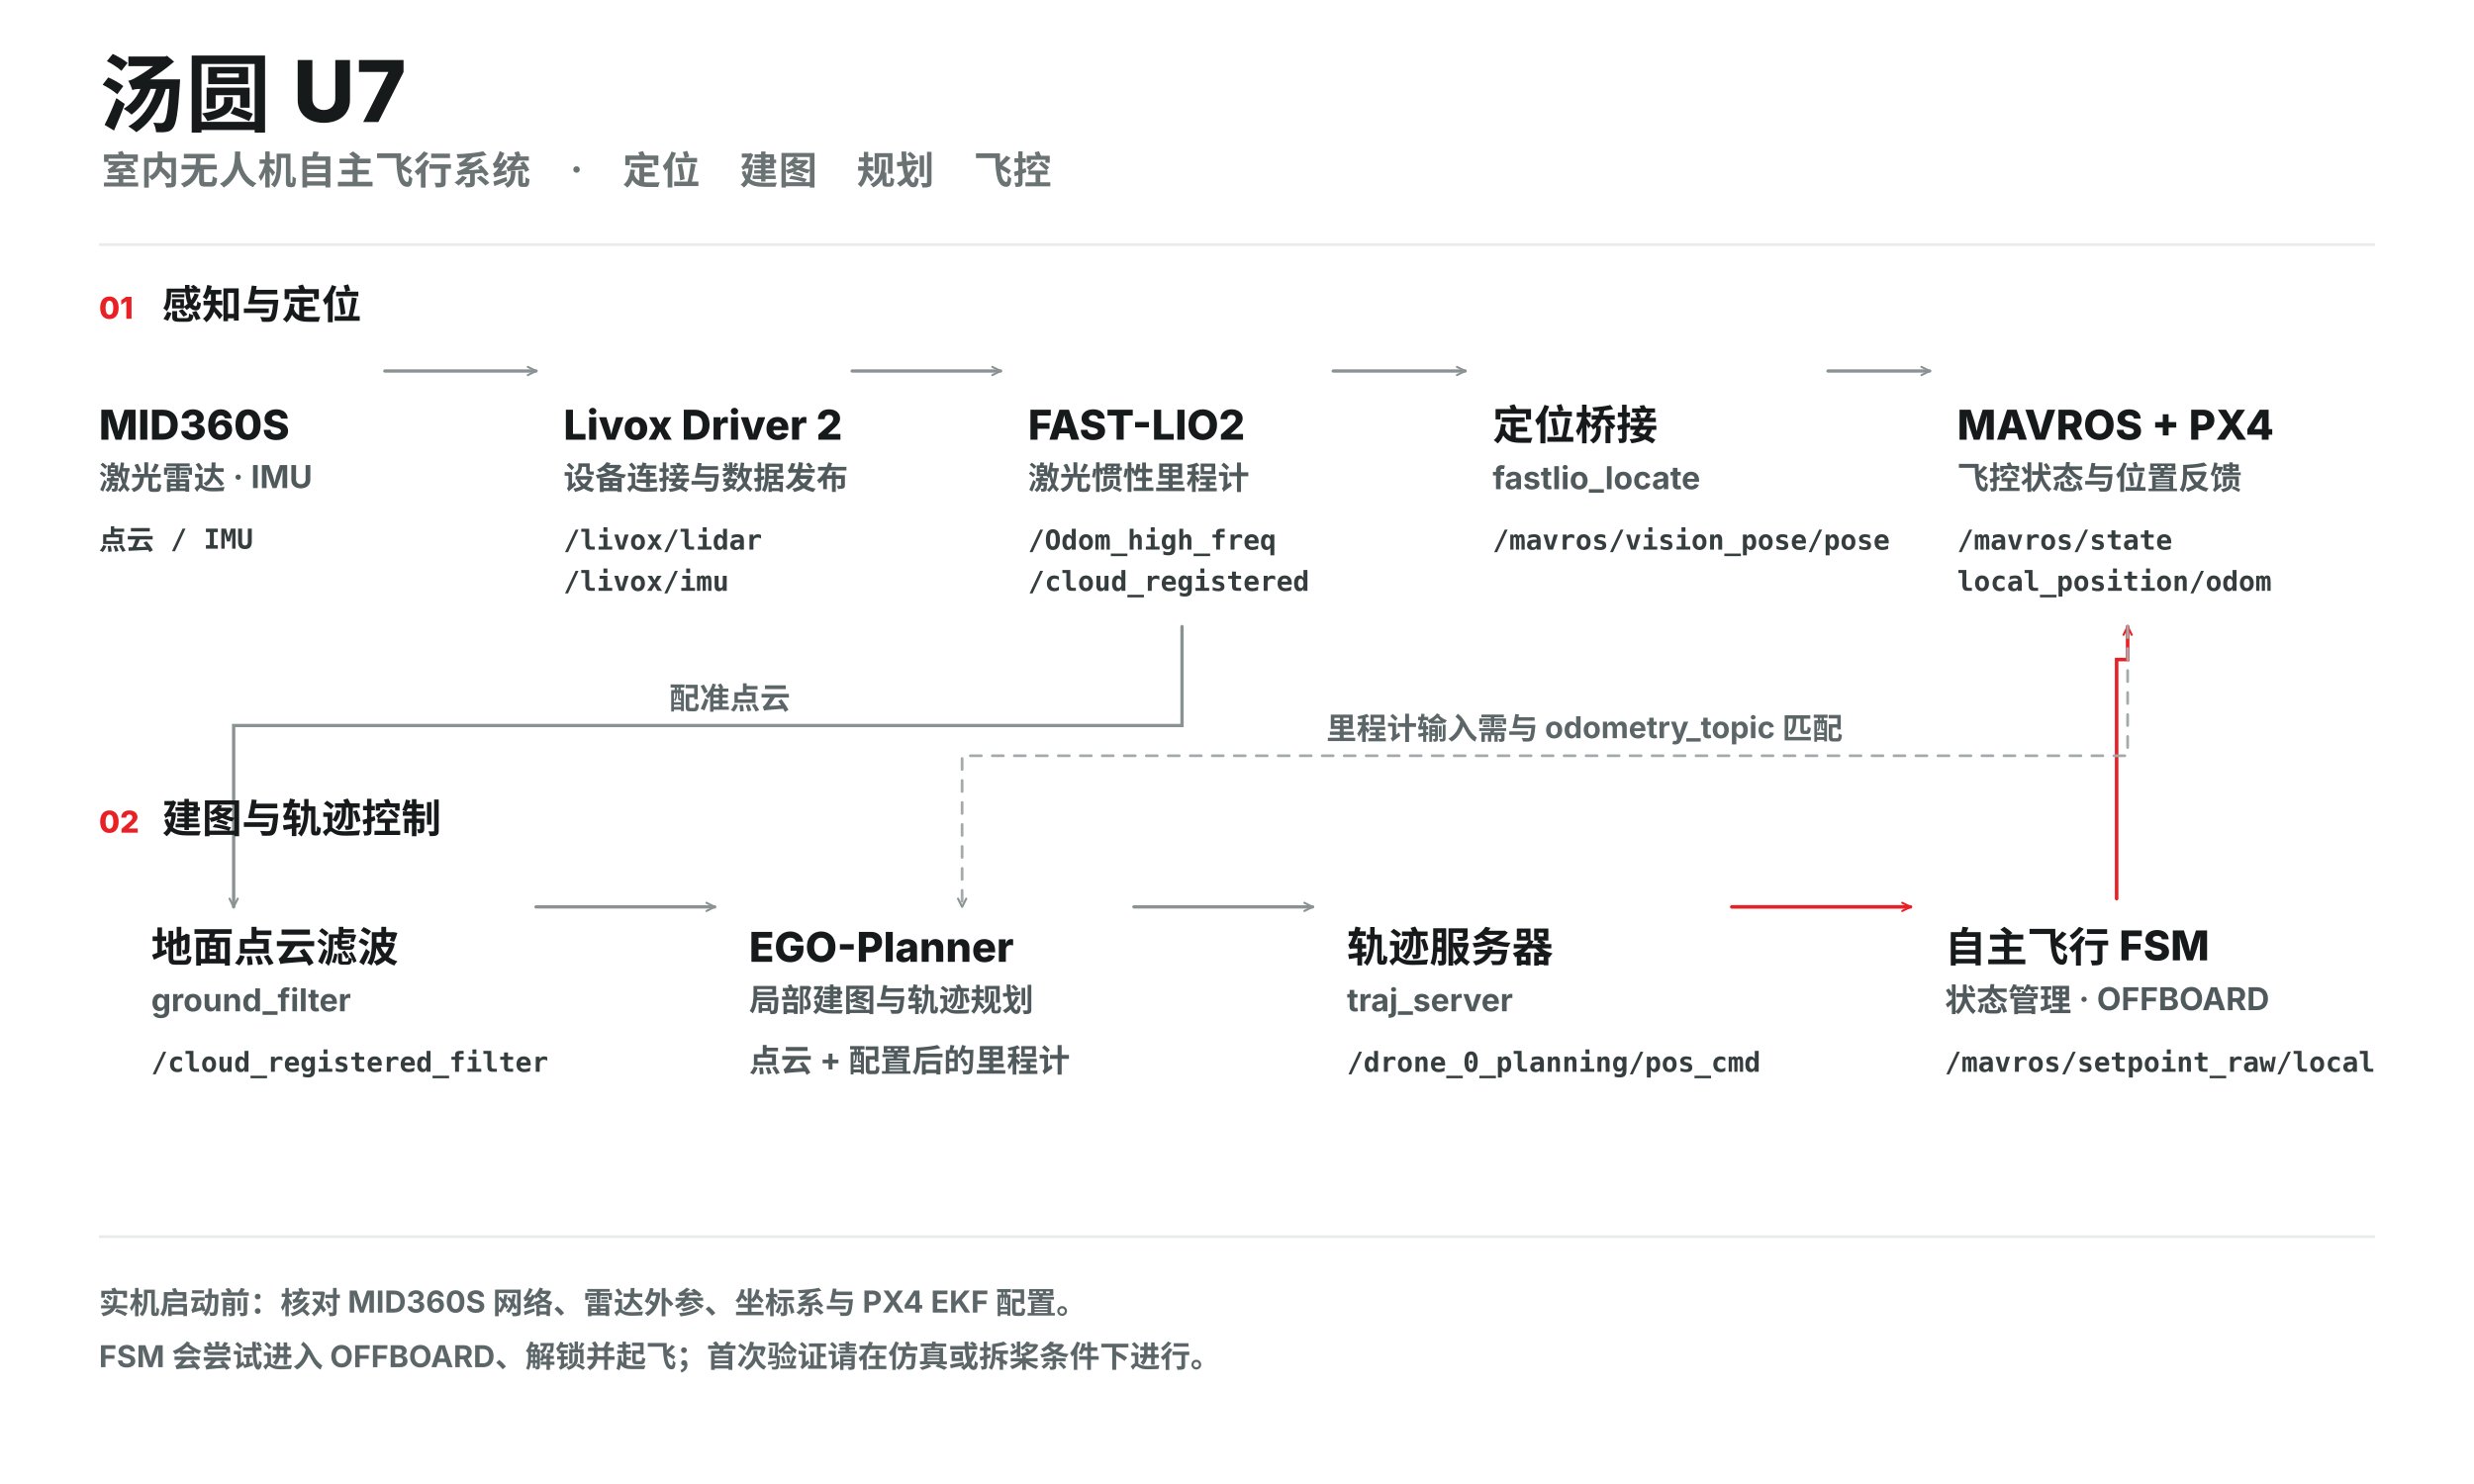
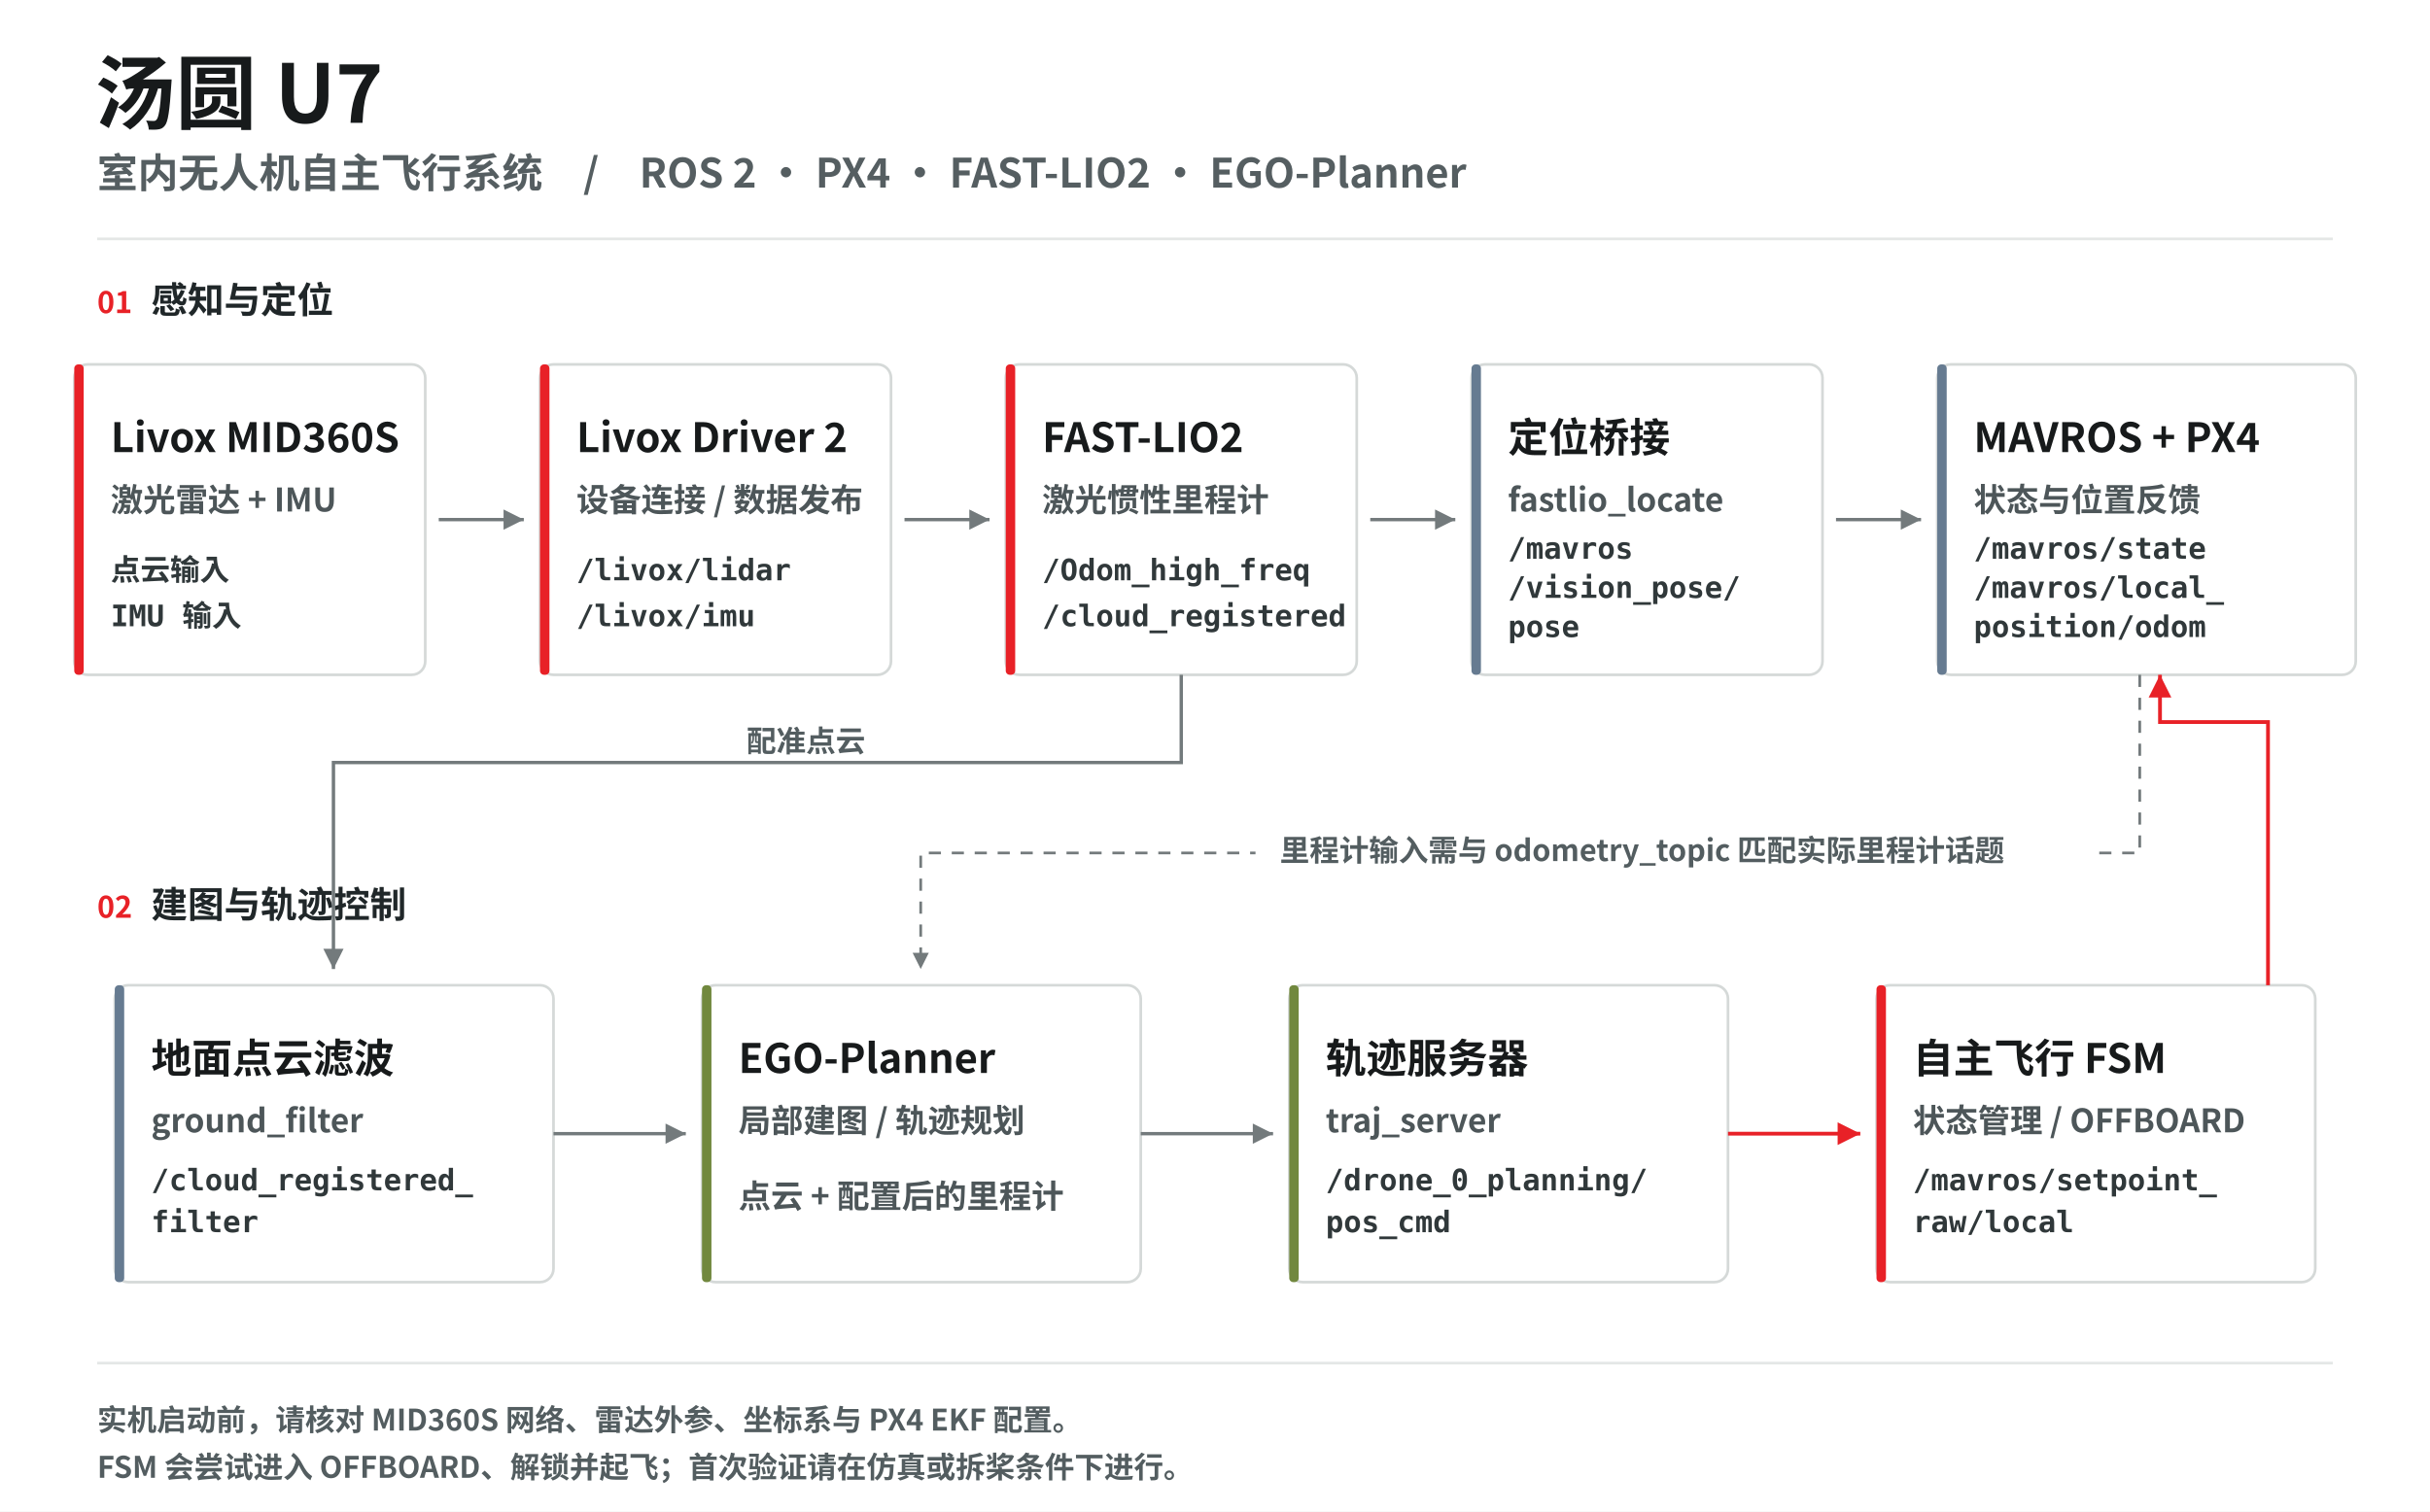
- <svg xmlns="http://www.w3.org/2000/svg" width="1800" height="1080" viewBox="0 0 1800 1080" role="img" aria-labelledby="title desc">
+ <svg xmlns="http://www.w3.org/2000/svg" width="1800" height="1120" viewBox="0 0 1800 1120" role="img" aria-labelledby="title desc">
  <defs>
-     <marker id="arrow-gray" markerWidth="8" markerHeight="8" markerUnits="userSpaceOnUse" refX="7" refY="4" orient="auto">
-       <path d="M1 1L7 4L1 7" fill="none" stroke="#8b9293" stroke-width="1.5" stroke-linecap="round" stroke-linejoin="round" />
+     <marker id="arrow" markerWidth="8" markerHeight="8" refX="7" refY="4" orient="auto">
+       <path d="M1 1L7 4L1 7Z" fill="#737a7c" />
    </marker>
-     <marker id="arrow-red" markerWidth="8" markerHeight="8" markerUnits="userSpaceOnUse" refX="7" refY="4" orient="auto">
-       <path d="M1 1L7 4L1 7" fill="none" stroke="#e82127" stroke-width="1.5" stroke-linecap="round" stroke-linejoin="round" />
+     <marker id="arrow-red" markerWidth="8" markerHeight="8" refX="7" refY="4" orient="auto">
+       <path d="M1 1L7 4L1 7Z" fill="#e82127" />
    </marker>
    <style>
-       text { font-family: "Inter", "HarmonyOS Sans SC", "MiSans", "Microsoft YaHei UI", "Noto Sans CJK SC", sans-serif; }
-       .brand { fill:#171a1b; font-size:62px; font-weight:800; letter-spacing:1px; }
-       .subtitle { fill:#6a7274; font-size:28px; font-weight:650; letter-spacing:0.4px; }
-       .section { fill:#171a1b; font-size:29px; font-weight:800; }
-       .number { fill:#e82127; font-size:22px; font-weight:800; }
-       .name { fill:#171a1b; font-size:30px; font-weight:800; }
-       .desc { fill:#505a5c; font-size:23px; font-weight:650; }
-       .topic { fill:#353d3f; font-family:Consolas, "Cascadia Code", monospace; font-size:20px; font-weight:600; }
-       .foot { fill:#5c6668; font-size:22px; font-weight:650; }
-       .line { fill:none; stroke:#8b9293; stroke-width:2.4; stroke-linecap:round; marker-end:url(#arrow-gray); }
-       .mainline { fill:none; stroke:#e82127; stroke-width:2.6; stroke-linecap:round; marker-end:url(#arrow-red); }
-       .feedback { fill:none; stroke:#a3aaab; stroke-width:2; stroke-dasharray:8 8; stroke-linecap:round; marker-end:url(#arrow-gray); }
+       text { font-family: "Arial Rounded MT Bold", "Microsoft YaHei UI", "Microsoft YaHei", "Noto Sans CJK SC", "Segoe UI", sans-serif; }
+       .title { fill: #171a1b; font-size: 60px; font-weight: 800; }
+       .subtitle { fill: #555e61; font-size: 30px; font-weight: 650; }
+       .section { fill: #202729; font-size: 27px; font-weight: 800; }
+       .index { fill: #e82127; font-size: 22px; font-weight: 800; }
+       .card { fill: #ffffff; stroke: #d5d9d8; stroke-width: 2; }
+       .accent { fill: #e82127; }
+       .heading { fill: #171a1b; font-size: 30px; font-weight: 800; }
+       .body { fill: #4d5659; font-size: 24px; font-weight: 650; }
+       .topic { fill: #30383a; font-size: 22px; font-family: Consolas, "Cascadia Code", monospace; font-weight: 600; }
+       .note { fill: #535d60; font-size: 22px; font-weight: 650; }
+       .line { fill: none; stroke: #737a7c; stroke-width: 2.5; marker-end: url(#arrow); }
+       .flow { fill: none; stroke: #e82127; stroke-width: 2.8; marker-end: url(#arrow-red); }
+       .return { fill: none; stroke: #737a7c; stroke-width: 2; stroke-dasharray: 9 8; marker-end: url(#arrow); }
    </style>
  </defs>
-   <rect width="1800" height="1080" fill="#ffffff" />
-   <text x="72" y="91" class="brand">汤圆 U7</text>
-   <text x="74" y="134" class="subtitle">室内无人机自主飞行系统　·　定位　建图　规划　飞控</text>
-   <path d="M72 178H1728" stroke="#e9ebeb" stroke-width="2" />
-   <text x="72" y="232" class="number">01</text>
-   <text x="118" y="232" class="section">感知与定位</text>
-   <g>
-     <text x="72" y="320" class="name">MID360S</text>
-     <text x="72" y="356" class="desc">激光雷达 · IMU</text>
-     <text x="72" y="400" class="topic">点云 / IMU</text>
-     <text x="410" y="320" class="name">Livox Driver 2</text>
-     <text x="410" y="356" class="desc">设备连接与数据发布</text>
-     <text x="410" y="400" class="topic">/livox/lidar</text>
-     <text x="410" y="430" class="topic">/livox/imu</text>
-     <text x="748" y="320" class="name">FAST-LIO2</text>
-     <text x="748" y="356" class="desc">激光惯性里程计</text>
-     <text x="748" y="400" class="topic">/Odom_high_freq</text>
-     <text x="748" y="430" class="topic">/cloud_registered</text>
-     <text x="1086" y="320" class="name">定位桥接</text>
-     <text x="1086" y="356" class="desc">fastlio_locate</text>
-     <text x="1086" y="400" class="topic">/mavros/vision_pose/pose</text>
-     <text x="1424" y="320" class="name">MAVROS + PX4</text>
-     <text x="1424" y="356" class="desc">飞控状态与位置反馈</text>
-     <text x="1424" y="400" class="topic">/mavros/state</text>
-     <text x="1424" y="430" class="topic">local_position/odom</text>
-   </g>
-   <path d="M280 270H390" class="line" />
-   <path d="M620 270H728" class="line" />
-   <path d="M970 270H1066" class="line" />
-   <path d="M1330 270H1404" class="line" />
-   <path d="M860 456V528H170V660" class="line" />
-   <text x="487" y="516" class="foot">配准点云</text>
-   <text x="72" y="606" class="number">02</text>
-   <text x="118" y="606" class="section">建图与轨迹控制</text>
-   <g>
-     <text x="110" y="700" class="name">地面点云滤波</text>
-     <text x="110" y="736" class="desc">ground_filter</text>
-     <text x="110" y="780" class="topic">/cloud_registered_filter</text>
-     <text x="545" y="700" class="name">EGO-Planner</text>
-     <text x="545" y="736" class="desc">局部建图与轨迹规划</text>
-     <text x="545" y="780" class="desc">点云 + 配置后的里程计</text>
-     <text x="980" y="700" class="name">轨迹服务器</text>
-     <text x="980" y="736" class="desc">traj_server</text>
-     <text x="980" y="780" class="topic">/drone_0_planning/pos_cmd</text>
-     <text x="1415" y="700" class="name">自主飞行 FSM</text>
-     <text x="1415" y="736" class="desc">状态管理 · OFFBOARD</text>
-     <text x="1415" y="780" class="topic">/mavros/setpoint_raw/local</text>
-   </g>
-   <path d="M390 660H520" class="line" />
-   <path d="M825 660H955" class="line" />
-   <path d="M1260 660H1390" class="mainline" />
-   <path d="M1540 654V480H1548V456" class="mainline" />
-   <path d="M1548 456V550H700V660" class="feedback" />
-   <text x="965" y="538" class="foot">里程计输入需与 odometry_topic 匹配</text>
-   <path d="M72 900H1728" stroke="#e9ebeb" stroke-width="2" />
-   <text x="72" y="956" class="foot">实机启动前：核对 MID360S 网络、雷达外参、坐标系与 PX4 EKF 配置。</text>
-   <text x="72" y="995" class="foot">FSM 会尝试进入 OFFBOARD、解锁并起飞；首次验证请在仿真或拆桨条件下进行。</text>
+   <rect width="1800" height="1120" fill="#ffffff" />
+   <text x="70" y="91" class="title">汤圆 U7</text>
+   <text x="72" y="139" class="subtitle">室内无人机自主飞行系统　/　ROS 2 · PX4 · FAST-LIO2 · EGO-Planner</text>
+   <path d="M72 177H1728" stroke="#e4e7e6" stroke-width="2" />
+   <text x="72" y="232" class="index">01</text>
+   <text x="112" y="232" class="section">感知与定位</text>
+   <rect x="55" y="270" width="260" height="230" rx="10" class="card" />
+   <rect x="55" y="270" width="7" height="230" rx="3" class="accent" />
+   <text x="82" y="335" class="heading">Livox MID360S</text>
+   <text x="82" y="379" class="body">激光雷达 + IMU</text>
+   <text x="82" y="430" class="topic">点云输入</text>
+   <text x="82" y="464" class="topic">IMU 输入</text>
+   <rect x="400" y="270" width="260" height="230" rx="10" class="card" />
+   <rect x="400" y="270" width="7" height="230" rx="3" class="accent" />
+   <text x="427" y="335" class="heading">Livox Driver 2</text>
+   <text x="427" y="379" class="body">设备连接 / 数据发布</text>
+   <text x="427" y="430" class="topic">/livox/lidar</text>
+   <text x="427" y="464" class="topic">/livox/imu</text>
+   <rect x="745" y="270" width="260" height="230" rx="10" class="card" />
+   <rect x="745" y="270" width="7" height="230" rx="3" class="accent" />
+   <text x="772" y="335" class="heading">FAST-LIO2</text>
+   <text x="772" y="379" class="body">激光惯性里程计</text>
+   <text x="772" y="430" class="topic">/Odom_high_freq</text>
+   <text x="772" y="464" class="topic">/cloud_registered</text>
+   <rect x="1090" y="270" width="260" height="230" rx="10" class="card" />
+   <rect x="1090" y="270" width="7" height="230" rx="3" fill="#667b91" />
+   <text x="1117" y="335" class="heading">定位桥接</text>
+   <text x="1117" y="379" class="body">fastlio_locate</text>
+   <text x="1117" y="414" class="topic">/mavros</text>
+   <text x="1117" y="443" class="topic">/vision_pose/</text>
+   <text x="1117" y="472" class="topic">pose</text>
+   <rect x="1435" y="270" width="310" height="230" rx="10" class="card" />
+   <rect x="1435" y="270" width="7" height="230" rx="3" fill="#667b91" />
+   <text x="1462" y="335" class="heading">MAVROS + PX4</text>
+   <text x="1462" y="379" class="body">状态与位置反馈</text>
+   <text x="1462" y="414" class="topic">/mavros/state</text>
+   <text x="1462" y="443" class="topic">/mavros/local_</text>
+   <text x="1462" y="472" class="topic">position/odom</text>
+   <path d="M325 385H388" class="line" />
+   <path d="M670 385H733" class="line" />
+   <path d="M1015 385H1078" class="line" />
+   <path d="M1360 385H1423" class="line" />
+   <text x="72" y="680" class="index">02</text>
+   <text x="112" y="680" class="section">建图与轨迹控制</text>
+   <rect x="85" y="730" width="325" height="220" rx="10" class="card" />
+   <rect x="85" y="730" width="7" height="220" rx="3" fill="#667b91" />
+   <text x="112" y="795" class="heading">地面点云滤波</text>
+   <text x="112" y="839" class="body">ground_filter</text>
+   <text x="112" y="882" class="topic">/cloud_registered_</text>
+   <text x="112" y="913" class="topic">filter</text>
+   <rect x="520" y="730" width="325" height="220" rx="10" class="card" />
+   <rect x="520" y="730" width="7" height="220" rx="3" fill="#71883e" />
+   <text x="547" y="795" class="heading">EGO-Planner</text>
+   <text x="547" y="839" class="body">局部建图 / 轨迹规划</text>
+   <text x="547" y="895" class="body">点云 + 配置后的里程计</text>
+   <rect x="955" y="730" width="325" height="220" rx="10" class="card" />
+   <rect x="955" y="730" width="7" height="220" rx="3" fill="#71883e" />
+   <text x="982" y="795" class="heading">轨迹服务器</text>
+   <text x="982" y="839" class="body">traj_server</text>
+   <text x="982" y="882" class="topic">/drone_0_planning/</text>
+   <text x="982" y="913" class="topic">pos_cmd</text>
+   <rect x="1390" y="730" width="325" height="220" rx="10" class="card" />
+   <rect x="1390" y="730" width="7" height="220" rx="3" fill="#e82127" />
+   <text x="1417" y="795" class="heading">自主飞行 FSM</text>
+   <text x="1417" y="839" class="body">状态管理 / OFFBOARD</text>
+   <text x="1417" y="882" class="topic">/mavros/setpoint_</text>
+   <text x="1417" y="913" class="topic">raw/local</text>
+   <path d="M875 500V565H247V718" class="line" />
+   <text x="553" y="557" class="note">配准点云</text>
+   <path d="M410 840H508" class="line" />
+   <path d="M845 840H943" class="line" />
+   <path d="M1280 840H1378" class="flow" />
+   <path d="M1680 730V535H1600V500" class="flow" />
+   <path d="M1585 500V632H682V718" class="return" />
+   <rect x="930" y="606" width="620" height="48" fill="#ffffff" />
+   <text x="948" y="638" class="note">里程计输入需与 odometry_topic 匹配实际里程计话题</text>
+   <path d="M72 1010H1728" stroke="#e4e7e6" stroke-width="2" />
+   <text x="72" y="1060" class="note">实机启动前，请核对 MID360S 网络、雷达外参、坐标系与 PX4 EKF 配置。</text>
+   <text x="72" y="1095" class="note">FSM 会尝试进入 OFFBOARD、解锁并起飞；首次验证请在仿真或拆桨条件下进行。</text>
</svg>
